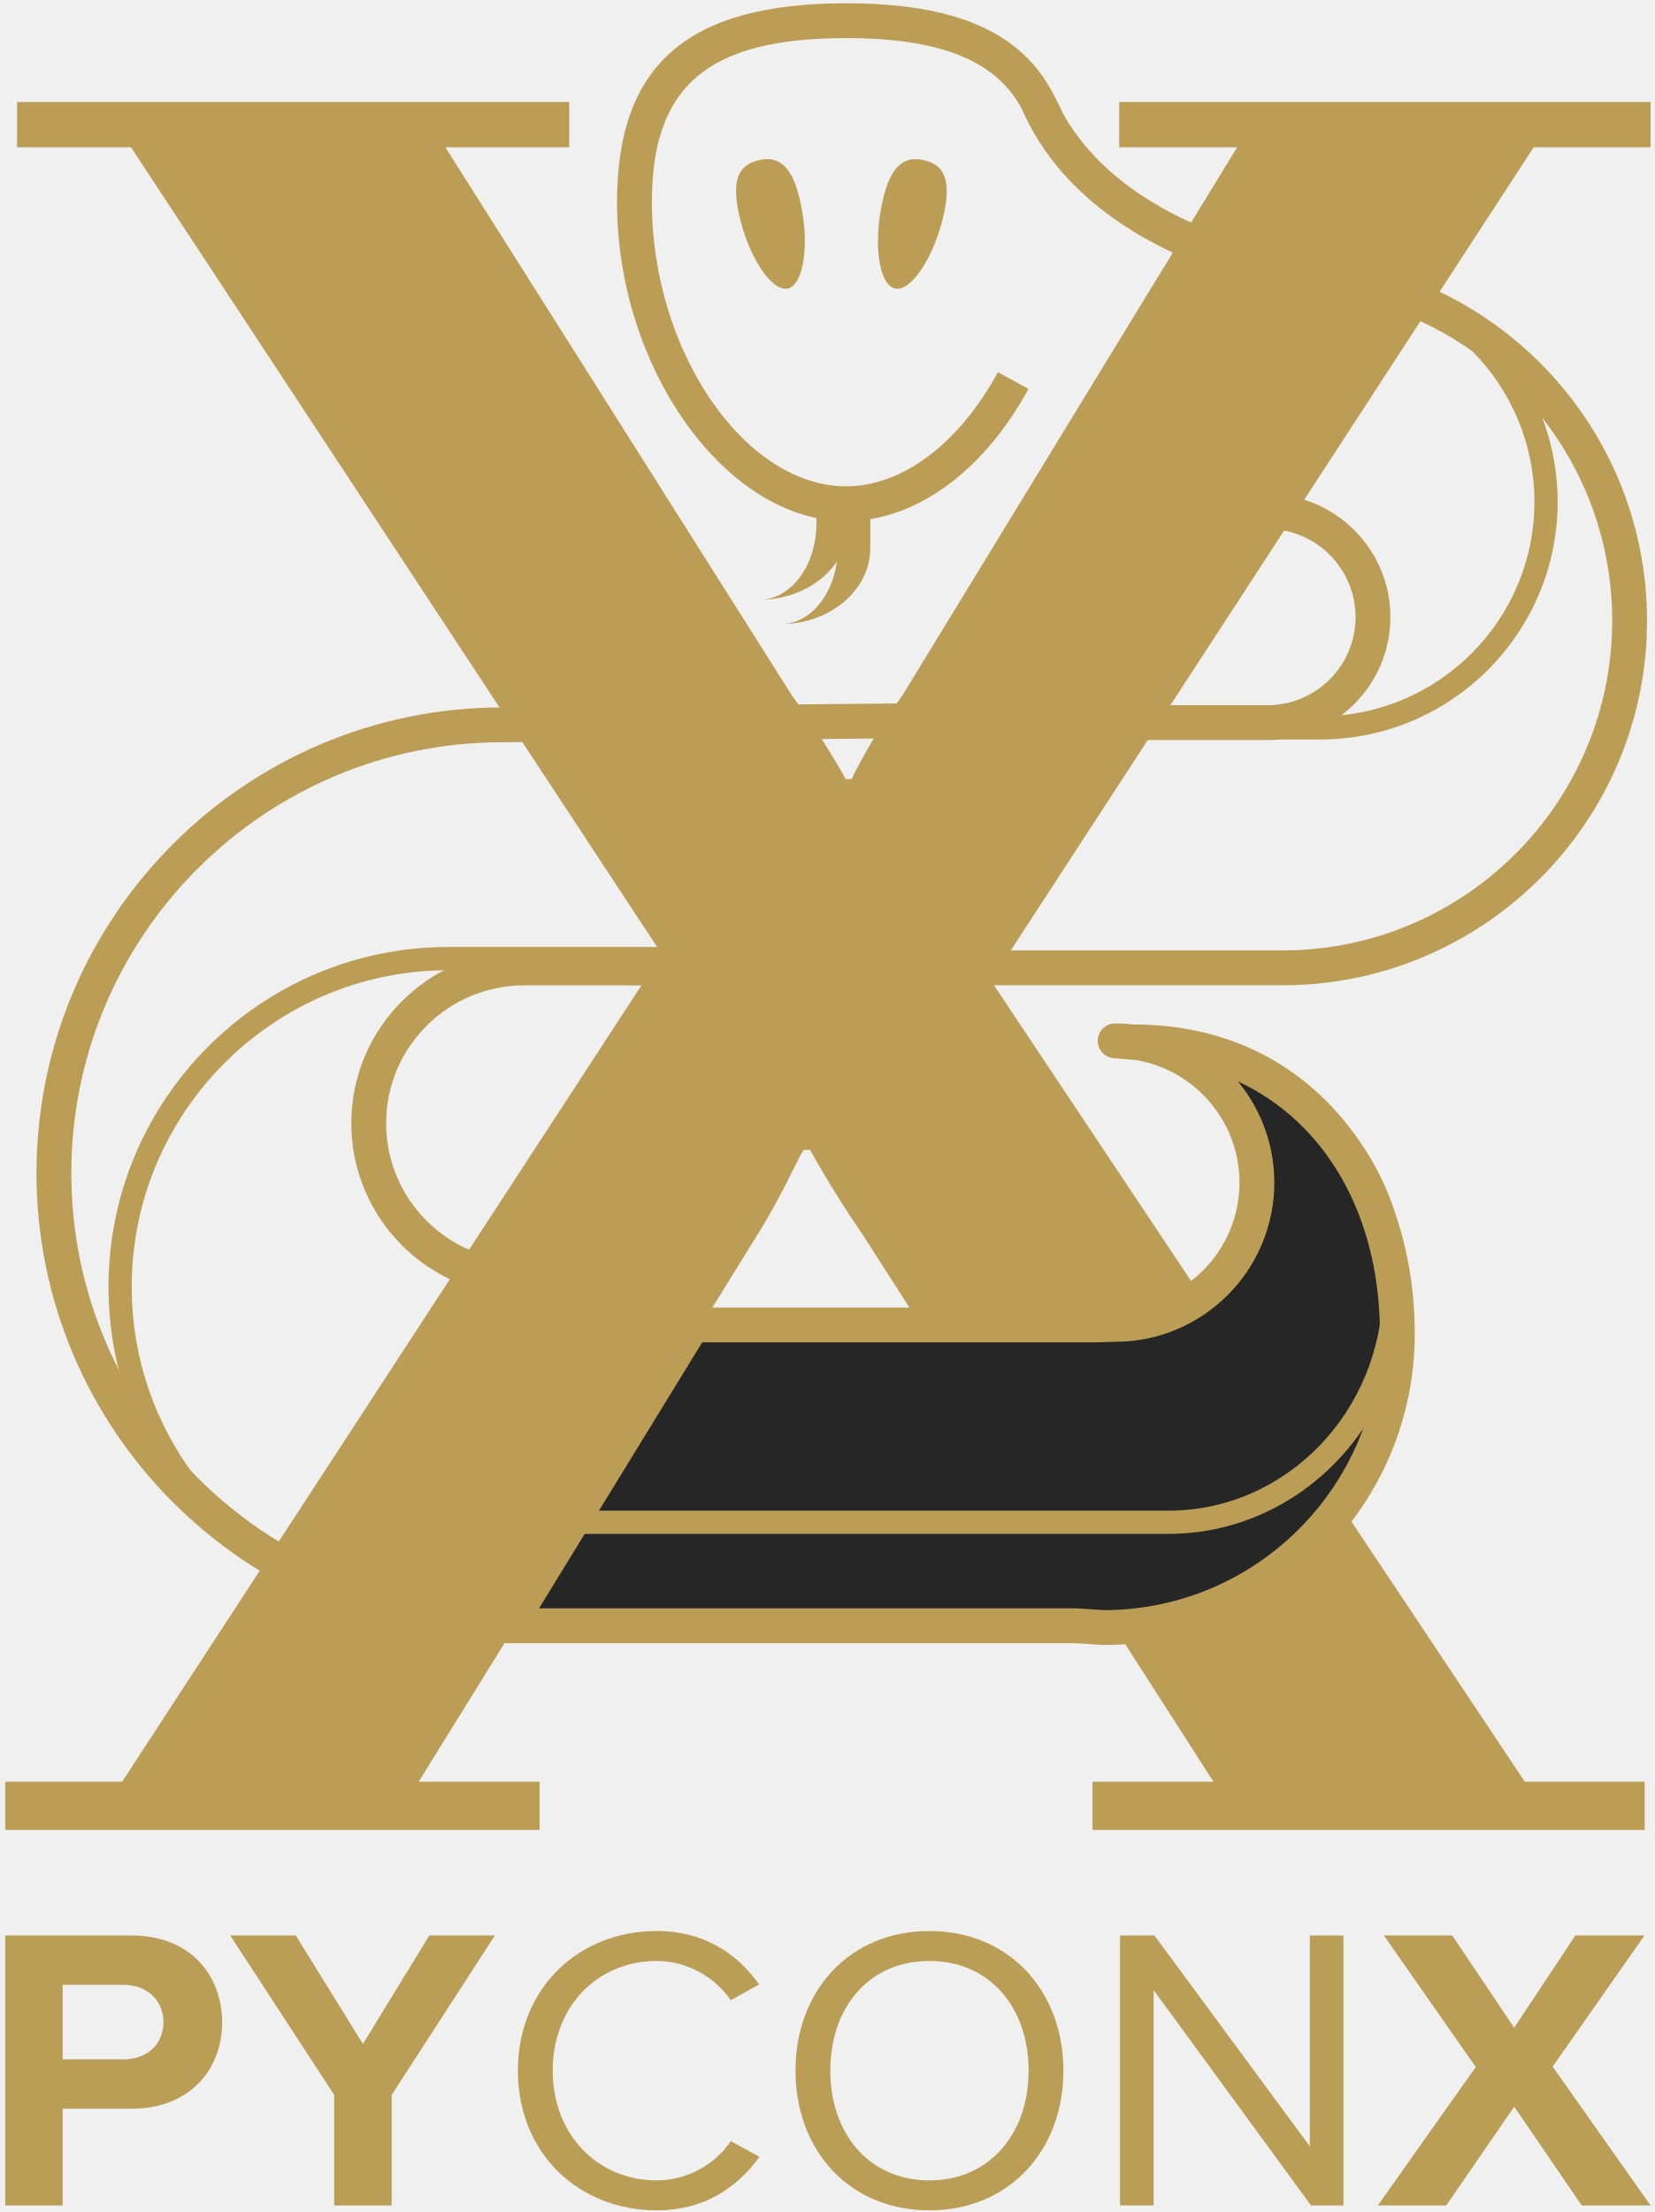
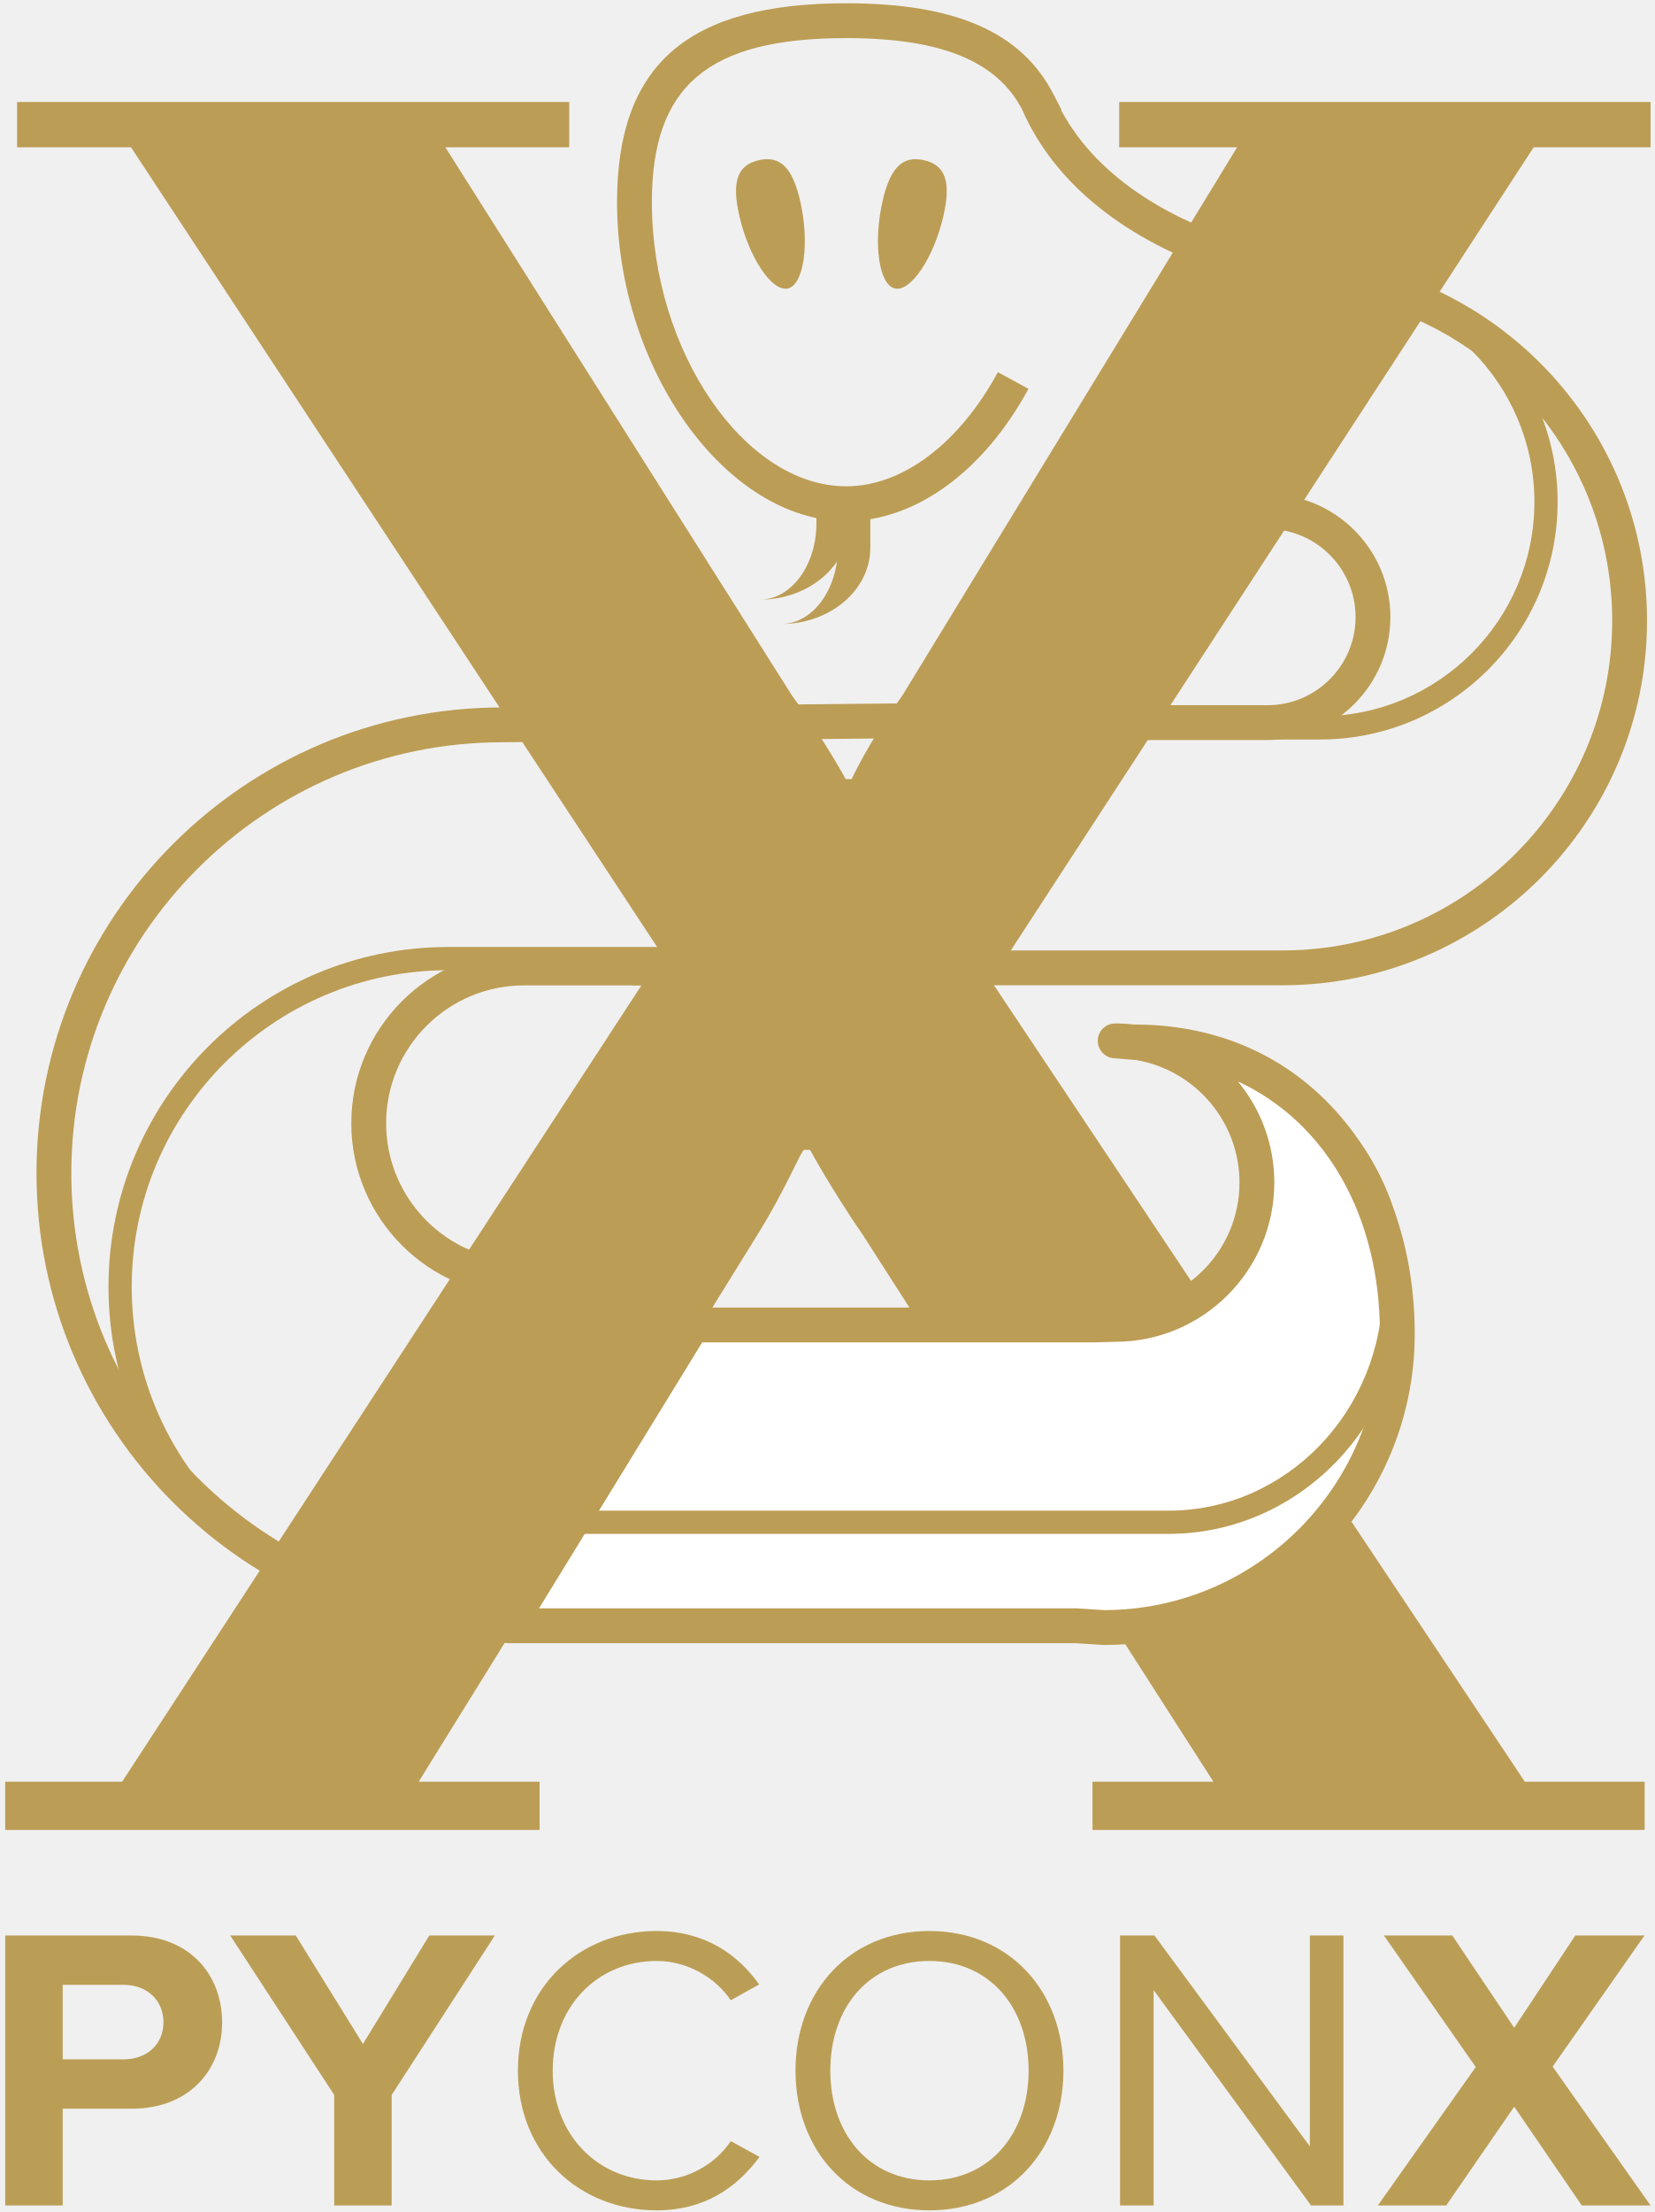
<svg xmlns="http://www.w3.org/2000/svg" width="285px" height="381px" viewBox="0 0 285 381" version="1.1">
  <g id="Page-1" stroke="none" stroke-width="1" fill="none" fill-rule="evenodd">
    <g id="pycon_012" transform="translate(-155, -107)">
      <g id="Group" transform="translate(155, 107)">
        <path d="M0.897,306.884 L21.043,306.884 L114.025,164.338 L22.57,25.365 L2.943,25.365 L2.943,17.563 L98.073,17.563 L98.073,25.365 L76.73,25.365 L136.508,119.889 C142.127,127.554 145.702,134.196 145.702,134.196 L146.724,134.196 C146.724,134.196 149.793,127.554 155.412,119.889 L213.145,25.365 L192.825,25.365 L192.825,17.563 L284.378,17.563 L284.378,25.365 L264.236,25.365 L170.742,168.934 L262.709,306.884 L283.356,306.884 L283.356,315.197 L188.228,315.197 L188.228,306.884 L209.06,306.884 L148.77,212.872 C143.151,204.701 139.571,198.06 139.571,198.06 L138.554,198.06 C138.043,198.06 135.486,204.701 130.377,212.872 L72.133,306.884 L92.965,306.884 L92.965,315.197 L0.897,315.197 L0.897,306.884 Z" id="Fill-1" fill="#BC9D55" />
        <path d="M145.791,89.762 C125.128,89.762 106.311,63.575 106.311,34.823 C106.311,11.129 118.486,0.563 145.791,0.563 C164.631,0.563 175.973,5.533 181.484,16.203 L182.879,18.905 L182.801,18.944 C196.155,43.9 236.277,46.149 236.694,46.169 L236.407,52.162 C235.932,52.139 224.614,51.557 211.543,47.264 C193.919,41.476 181.652,31.63 176.067,18.792 C171.66,10.449 162.032,6.563 145.791,6.563 C122.011,6.563 112.311,14.75 112.311,34.823 C112.311,60.436 128.269,83.762 145.791,83.762 C155.469,83.762 165.238,76.414 171.925,64.108 L177.196,66.971 C169.444,81.242 157.704,89.762 145.791,89.762" id="Fill-3" fill="#BC9D55" />
        <path d="M152.044,34.705 C153.359,28.885 155.495,26.758 159.183,27.592 C162.87,28.426 163.882,31.265 162.566,37.084 C160.934,44.304 156.94,50.311 154.186,49.689 C151.433,49.066 150.411,41.925 152.044,34.705" id="Fill-5" fill="#BC9D55" />
        <path d="M135.739,49.689 C132.986,50.311 128.991,44.303 127.359,37.084 C126.043,31.264 127.054,28.425 130.743,27.591 C134.43,26.757 136.565,28.884 137.881,34.705 C139.513,41.924 138.493,49.066 135.739,49.689" id="Fill-7" fill="#BC9D55" />
        <path d="M86.511,282.296 C42.276,282.296 6.287,246.308 6.287,202.071 C6.287,157.837 42.276,121.85 86.511,121.85 L196.141,120.728 L196.201,126.728 L86.541,127.85 C45.584,127.85 12.287,161.145 12.287,202.071 C12.287,242.999 45.584,276.296 86.511,276.296 L86.511,282.296 Z" id="Fill-9" fill="#BC9D55" />
        <path d="M90.276,223.226 C73.872,223.226 60.526,209.88 60.526,193.476 C60.526,177.072 73.872,163.726 90.276,163.726 L140.411,163.726 L140.411,169.726 L90.276,169.726 C77.18,169.726 66.526,180.38 66.526,193.476 C66.526,206.572 77.18,217.226 90.276,217.226 L90.276,223.226 Z" id="Fill-11" fill="#BC9D55" />
        <path d="M77.234,280.193 C44.955,280.193 18.693,253.931 18.693,221.652 C18.693,189.373 44.955,163.111 77.234,163.111 L142.637,163.111 L142.637,167.111 L77.234,167.111 C47.16,167.111 22.693,191.578 22.693,221.652 C22.693,251.726 47.16,276.193 77.234,276.193 L77.234,280.193 Z" id="Fill-13" fill="#BC9D55" />
        <path d="M220.971,169.705 L108.901,169.705 L108.901,163.705 L220.971,163.705 C252.288,163.705 277.767,138.226 277.767,106.908 C277.767,75.591 252.288,50.112 220.971,50.112 L220.971,44.112 C255.597,44.112 283.767,72.282 283.767,106.908 C283.767,141.534 255.597,169.705 220.971,169.705" id="Fill-15" fill="#BC9D55" />
        <path d="M218.373,127.467 L184.306,127.467 L184.306,121.467 L218.373,121.467 C226.741,121.467 233.55,114.658 233.55,106.289 C233.55,97.921 226.741,91.113 218.373,91.113 L218.373,85.113 C230.05,85.113 239.55,94.613 239.55,106.289 C239.55,117.967 230.05,127.467 218.373,127.467" id="Fill-17" fill="#BC9D55" />
        <path d="M227.442,127.371 L154.497,127.371 L154.497,123.371 L227.442,123.371 C247.8,123.371 264.364,106.808 264.364,86.449 C264.364,66.091 247.8,49.528 227.442,49.528 L227.442,45.528 C250.006,45.528 268.364,63.886 268.364,86.449 C268.364,109.014 250.006,127.371 227.442,127.371" id="Fill-19" fill="#BC9D55" />
-         <path d="M87.511,280.023 L185.397,280.023 L190.151,280.331 C218.095,280.331 240.746,257.678 240.746,229.735 C240.746,201.792 223.388,179.468 195.446,179.468 L195.917,179.593 L192.133,179.281 C205.618,179.281 216.549,190.212 216.549,203.697 C216.549,217.182 205.618,228.114 192.133,228.114 L188.537,228.213 L119.302,228.213 L87.511,280.023 Z" id="Fill-21" fill="#262626" />
+         <path d="M87.511,280.023 L185.397,280.023 L190.151,280.331 C218.095,280.331 240.746,257.678 240.746,229.735 C240.746,201.792 223.388,179.468 195.446,179.468 L195.917,179.593 L192.133,179.281 C205.618,179.281 216.549,190.212 216.549,203.697 C216.549,217.182 205.618,228.114 192.133,228.114 L188.537,228.213 L119.302,228.213 L87.511,280.023 Z" id="Fill-21" fill="#FFFFFF" />
        <path d="M92.872,277.023 L185.396,277.023 C185.461,277.023 185.525,277.025 185.59,277.029 L190.247,277.331 C216.447,277.279 237.747,255.947 237.747,229.735 C237.747,209.187 228.266,193.215 213.277,186.263 C217.194,191.004 219.55,197.082 219.55,203.697 C219.55,218.815 207.251,231.114 192.134,231.114 L188.621,231.212 L120.981,231.213 L92.872,277.023 Z M190.151,283.331 C190.087,283.331 190.022,283.329 189.958,283.325 L185.299,283.023 L87.512,283.023 C86.426,283.023 85.424,282.436 84.893,281.488 C84.363,280.541 84.387,279.379 84.955,278.454 L116.746,226.644 C117.291,225.755 118.26,225.213 119.303,225.213 L188.538,225.213 L192.051,225.115 C203.942,225.114 213.55,215.506 213.55,203.697 C213.55,193.128 205.853,184.322 195.77,182.589 C195.737,182.588 195.704,182.586 195.67,182.584 L191.887,182.271 C190.283,182.138 189.07,180.764 189.137,179.157 C189.202,177.549 190.525,176.281 192.134,176.281 C193.226,176.281 194.302,176.345 195.36,176.469 C195.389,176.468 195.417,176.468 195.445,176.468 C209.742,176.468 221.983,181.895 230.846,192.163 C239.165,201.8 243.747,215.144 243.747,229.735 C243.747,259.288 219.704,283.331 190.151,283.331 Z" id="Fill-23" fill="#BC9D55" />
        <path d="M144.346,86.762 L144.346,94.358 C144.346,101.606 139.966,107.481 134.563,107.482 C143.059,107.482 149.946,101.606 149.946,94.359 L149.946,86.763" id="Fill-25" fill="#BC9D55" />
        <path d="M140.659,86.762 L140.659,90.163 C140.659,97.411 136.279,103.287 130.877,103.287 C139.372,103.287 146.259,97.411 146.259,90.164 L146.259,86.762" id="Fill-27" fill="#BC9D55" />
        <path d="M201.318,264.199 L96.928,264.199 L96.928,260.199 L201.318,260.199 C221.676,260.199 238.239,242.968 238.239,221.787 C238.239,200.606 221.676,183.374 201.318,183.374 L201.318,179.374 C223.881,179.374 242.239,198.4 242.239,221.787 C242.239,245.173 223.881,264.199 201.318,264.199" id="Fill-29" fill="#BC9D55" />
        <path d="M21.326,341.877 L10.798,341.877 L10.798,354.706 L21.326,354.706 C25.231,354.706 28.16,352.195 28.16,348.291 C28.16,344.457 25.231,341.877 21.326,341.877 Z M0.897,333.37 L22.651,333.37 C32.762,333.37 38.269,340.203 38.269,348.36 C38.269,356.449 32.691,363.213 22.651,363.213 L10.798,363.213 L10.798,379.877 L0.897,379.877 L0.897,333.37 Z" id="Fill-31" fill="#BB9E56" />
        <polygon id="Fill-33" fill="#BB9E56" points="57.581 360.84 39.661 333.369 50.956 333.369 62.531 352.056 73.966 333.369 85.262 333.369 67.481 360.84 67.481 379.876 57.581 379.876" />
        <path d="M89.231,356.658 C89.231,342.364 99.759,332.602 113.147,332.602 C121.375,332.602 127.092,336.577 130.788,341.806 L125.906,344.526 C123.256,340.621 118.446,337.762 113.147,337.762 C102.966,337.762 95.227,345.571 95.227,356.658 C95.227,367.675 102.966,375.554 113.147,375.554 C118.446,375.554 123.256,372.764 125.906,368.79 L130.857,371.51 C126.953,376.808 121.375,380.714 113.147,380.714 C99.759,380.714 89.231,370.952 89.231,356.658" id="Fill-35" fill="#BB9E56" />
        <path d="M177.219,356.658 C177.219,345.781 170.525,337.762 160.137,337.762 C149.679,337.762 143.054,345.781 143.054,356.658 C143.054,367.465 149.679,375.554 160.137,375.554 C170.525,375.554 177.219,367.465 177.219,356.658 M137.059,356.658 C137.059,342.922 146.332,332.602 160.137,332.602 C173.873,332.602 183.216,342.922 183.216,356.658 C183.216,370.394 173.873,380.714 160.137,380.714 C146.332,380.714 137.059,370.394 137.059,356.658" id="Fill-37" fill="#BB9E56" />
        <polygon id="Fill-39" fill="#BB9E56" points="225.883 379.877 198.76 342.783 198.76 379.877 192.972 379.877 192.972 333.37 198.899 333.37 225.673 369.696 225.673 333.37 231.46 333.37 231.46 379.877" />
        <polygon id="Fill-41" fill="#BB9E56" points="260.881 362.864 249.167 379.877 237.384 379.877 254.257 356.031 238.43 333.37 250.213 333.37 260.881 349.266 271.41 333.37 283.332 333.37 267.505 355.96 284.379 379.877 272.525 379.877" />
      </g>
    </g>
  </g>
</svg>
